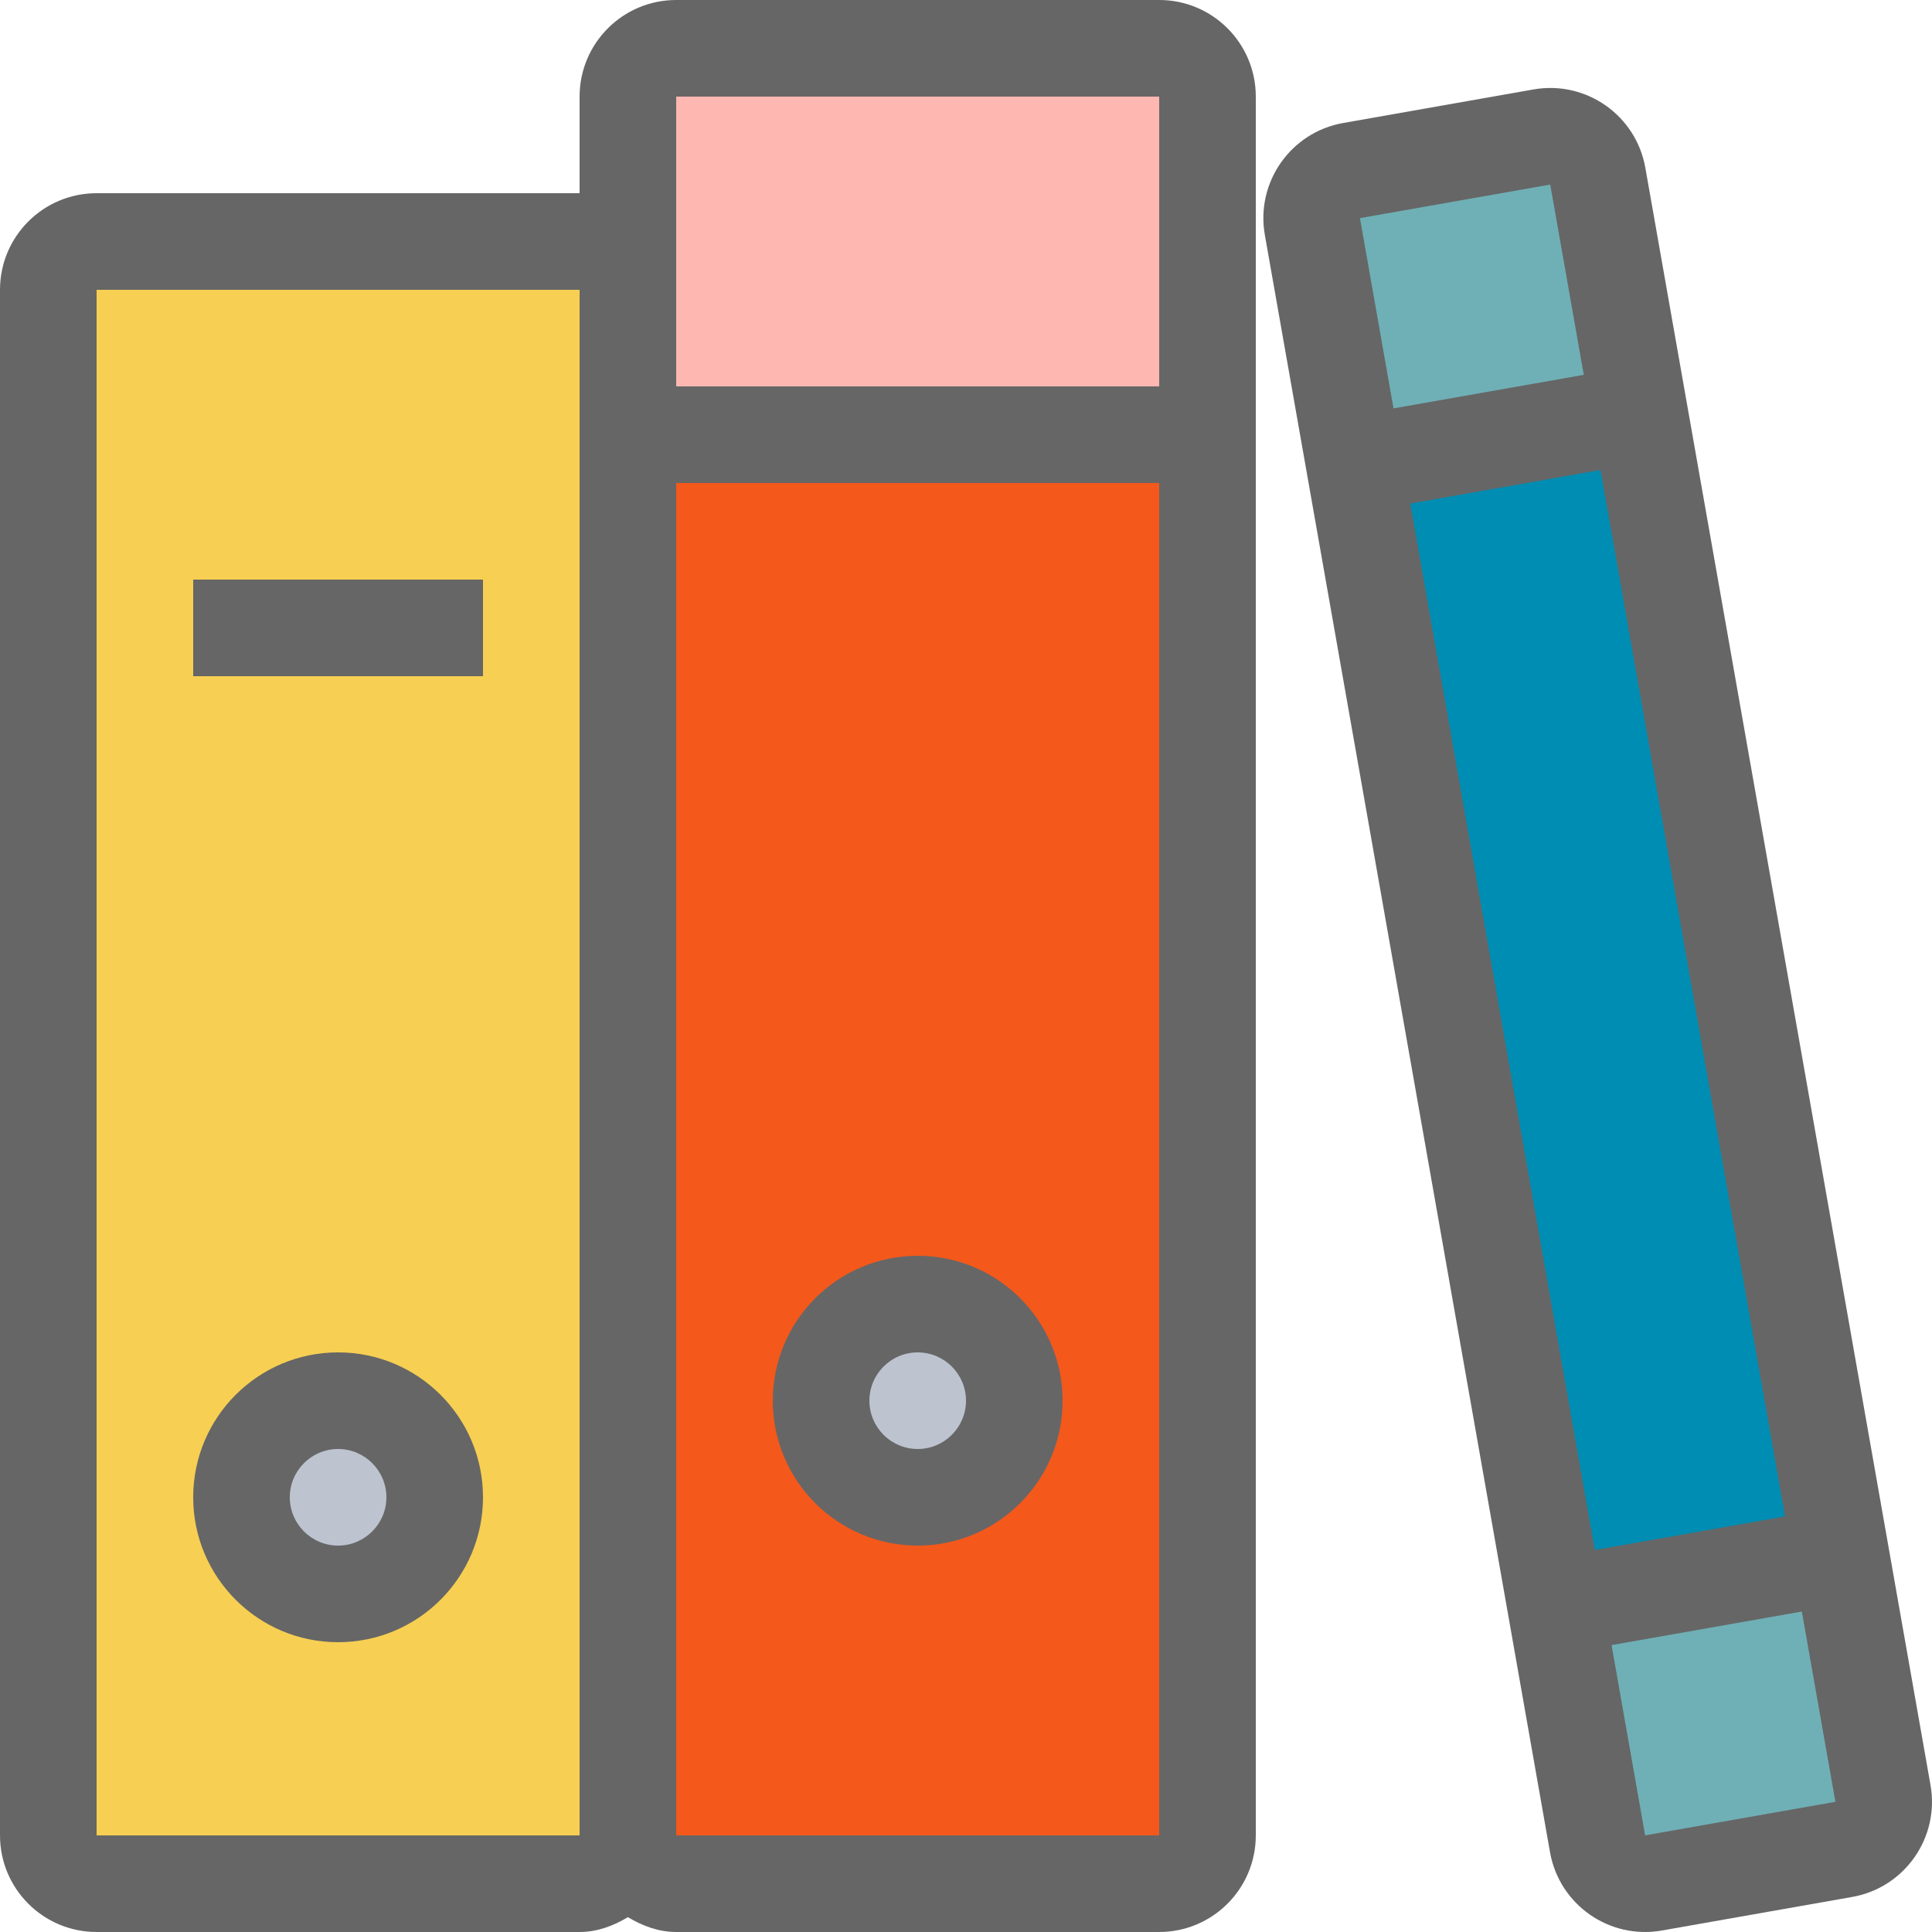
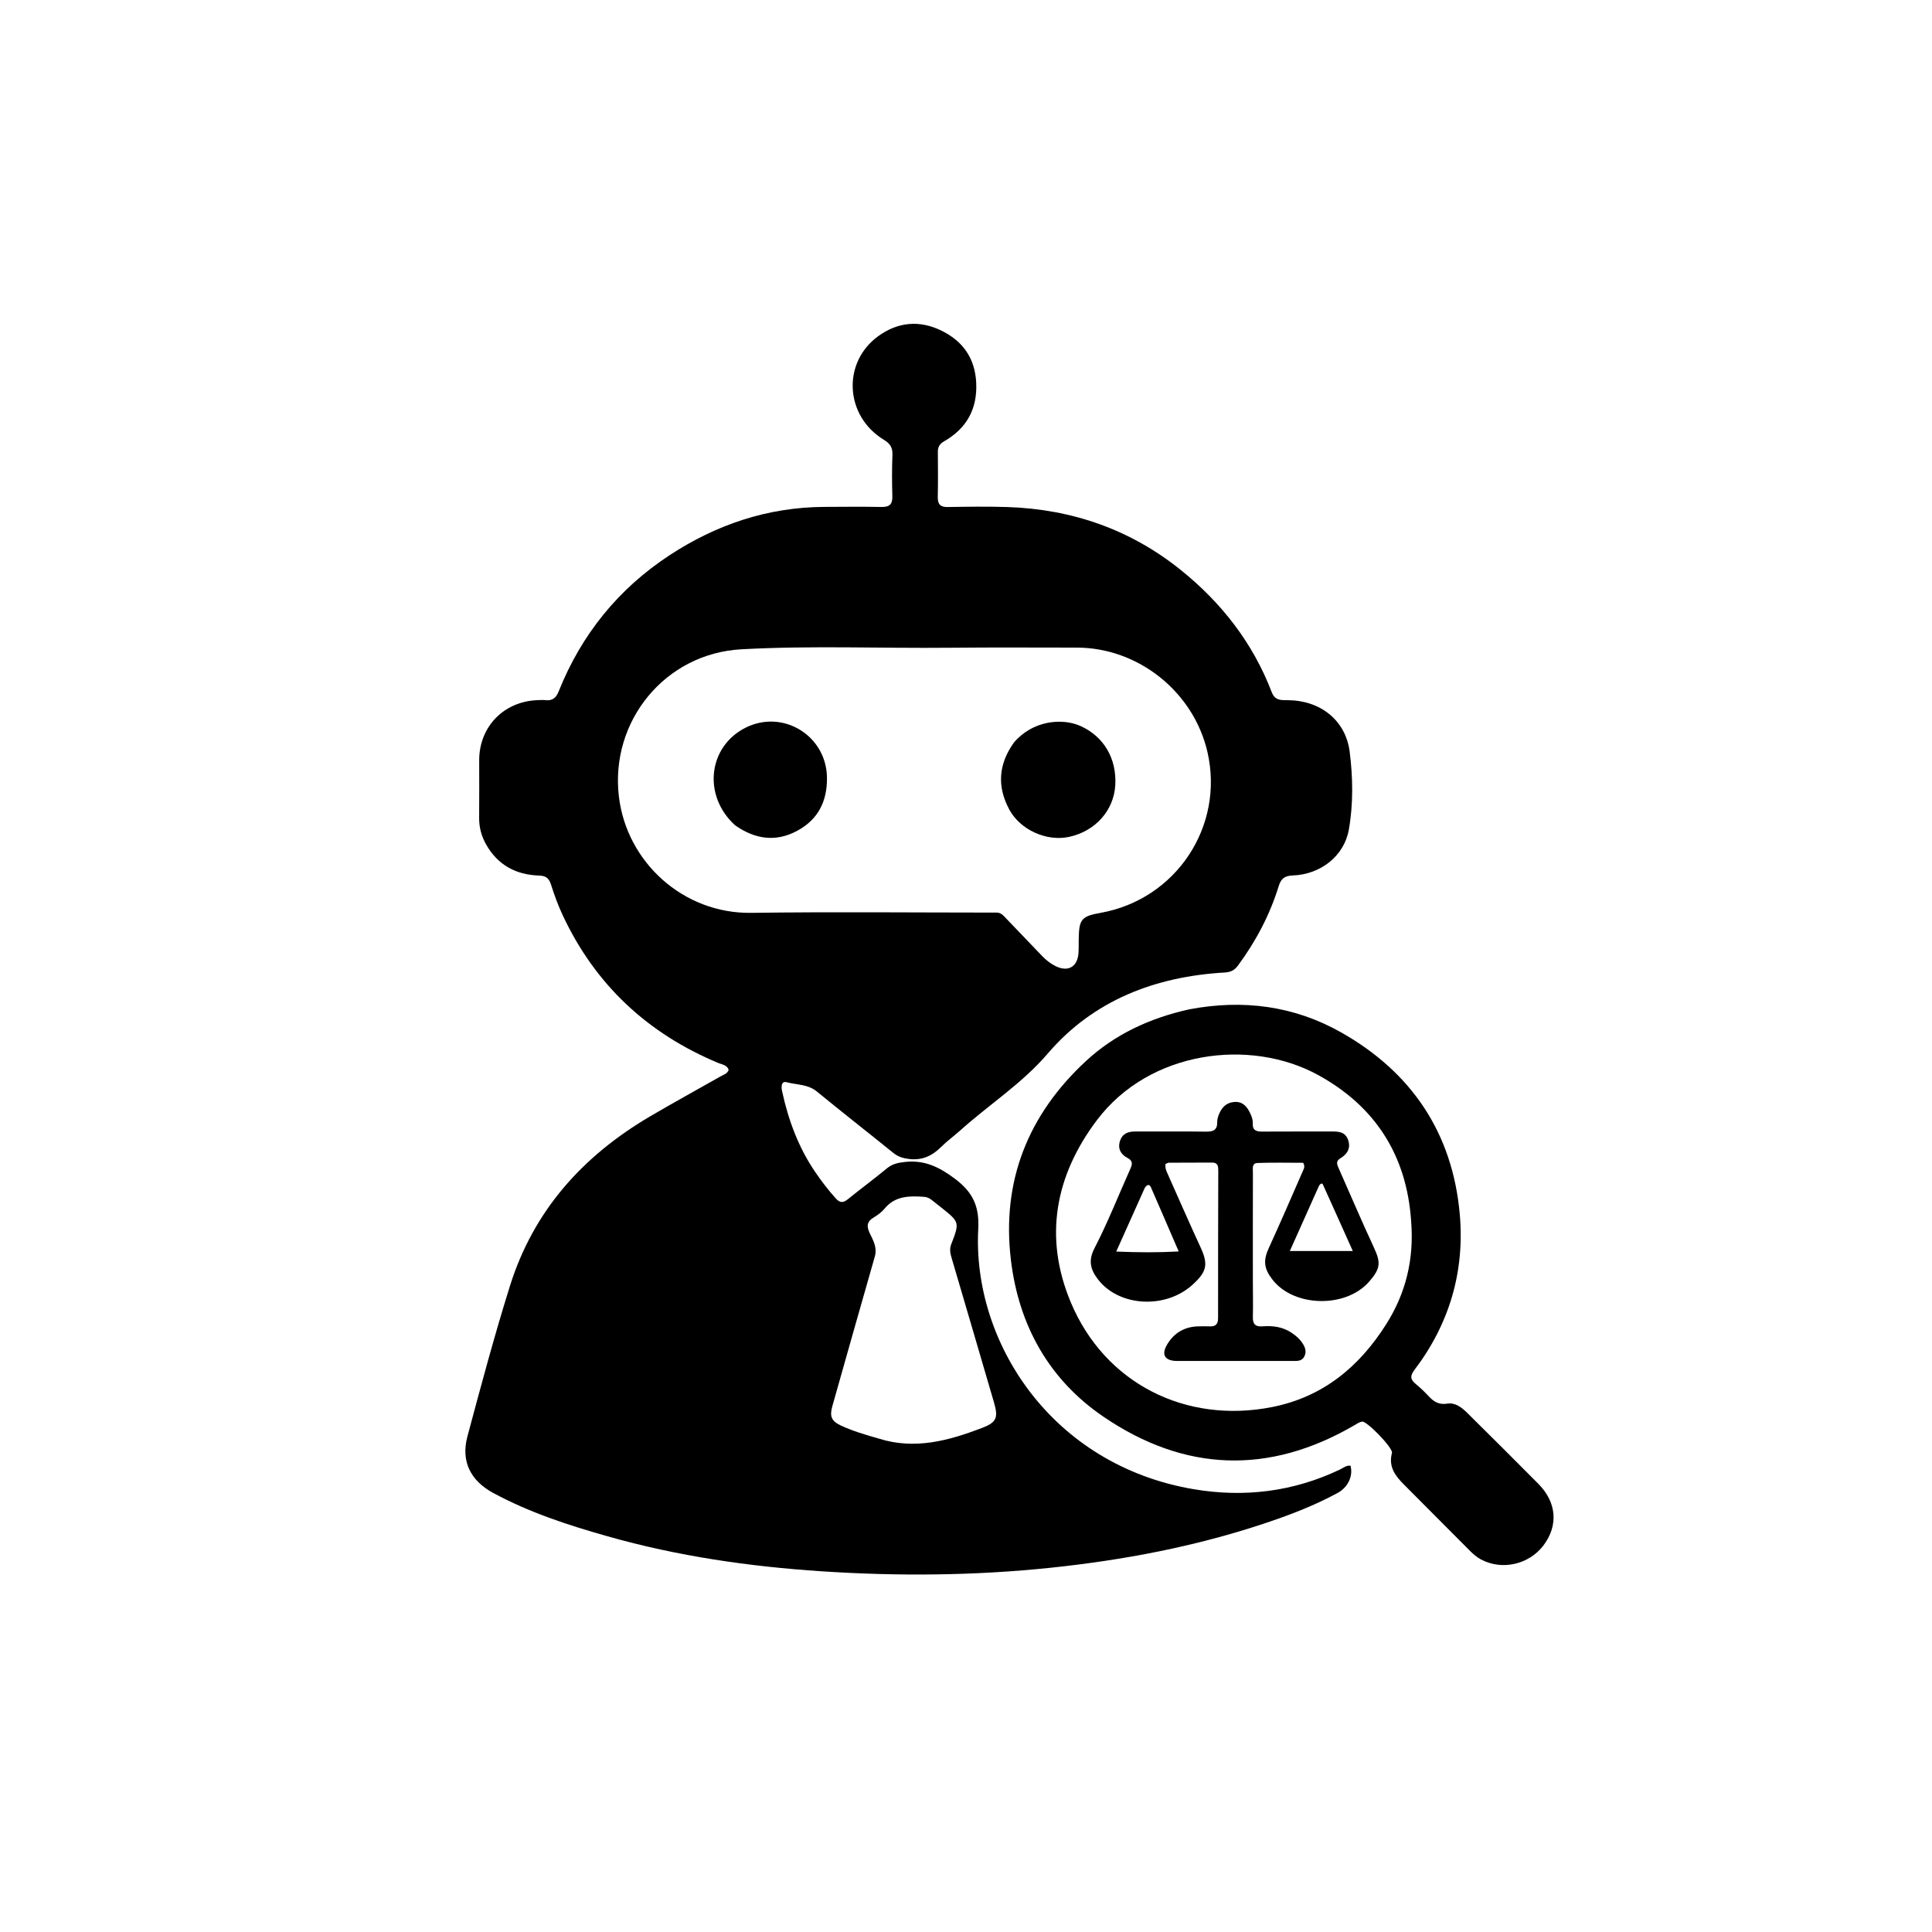
- <svg xmlns="http://www.w3.org/2000/svg" version="1.1" id="Layer_1" viewBox="0 0 512.002 512.002" xml:space="preserve">
-   <path style="fill:#F7CF52;" d="M12.8,499.2V64h153.6v435.2H12.8z M89.6,371.2c-14.114,0-25.6,11.486-25.6,25.6  s11.486,25.6,25.6,25.6s25.6-11.486,25.6-25.6S103.714,371.2,89.6,371.2z" />
-   <rect x="166.4" y="12.8" style="fill:#FFB7B2;" width="153.6" height="102.4" />
-   <path style="fill:#F4581B;" d="M166.4,499.2v-384H320v384H166.4z M243.2,345.6c-14.114,0-25.6,11.486-25.6,25.6  s11.486,25.6,25.6,25.6c14.114,0,25.6-11.486,25.6-25.6S257.314,345.6,243.2,345.6z" />
-   <g>
-     <rect x="351.628" y="40.169" transform="matrix(0.9848 -0.1736 0.1736 0.9848 -7.7174 68.9028)" style="fill:#6FB0B6;" width="76.799" height="76.799" />
-     <rect x="418.411" y="418.352" transform="matrix(0.9848 -0.1736 0.1736 0.9848 -72.3563 86.239)" style="fill:#6FB0B6;" width="76.799" height="76.79" />
-   </g>
-   <circle style="fill:#BDC4D0;" cx="89.6" cy="396.8" r="25.6" />
-   <rect x="385.017" y="114.066" transform="matrix(0.9848 -0.1736 0.1736 0.9848 -40.0378 77.5705)" style="fill:#008DB3;" width="76.799" height="307.195" />
-   <circle style="fill:#BDC4D0;" cx="243.2" cy="371.2" r="25.6" />
-   <g>
-     <path style="fill:#666666;" d="M89.6,358.4c-21.205,0-38.4,17.195-38.4,38.4c0,21.205,17.195,38.4,38.4,38.4s38.4-17.195,38.4-38.4   C128,375.595,110.805,358.4,89.6,358.4z M89.6,409.6c-7.057,0-12.8-5.743-12.8-12.8S82.543,384,89.6,384   c7.057,0,12.8,5.743,12.8,12.8S96.657,409.6,89.6,409.6z" />
-     <path style="fill:#666666;" d="M243.2,409.6c21.205,0,38.4-17.195,38.4-38.4c0-21.205-17.195-38.4-38.4-38.4   s-38.4,17.195-38.4,38.4C204.8,392.405,221.995,409.6,243.2,409.6z M243.2,358.4c7.057,0,12.8,5.743,12.8,12.8   s-5.743,12.8-12.8,12.8s-12.8-5.743-12.8-12.8S236.143,358.4,243.2,358.4z" />
-     <path style="fill:#666666;" d="M307.2,0h-128c-14.14,0-25.6,11.46-25.6,25.6v25.6h-128C11.46,51.2,0,62.66,0,76.8v409.6   C0,500.54,11.46,512,25.6,512h128c4.77,0,8.977-1.655,12.8-3.925c3.823,2.27,8.038,3.925,12.8,3.925h128   c14.14,0,25.6-11.46,25.6-25.6V25.6C332.8,11.46,321.34,0,307.2,0z M25.6,486.4V76.8h128v409.6H25.6z M307.2,486.4h-128V128h128   V486.4z M307.2,102.4h-128V25.6h128V102.4z" />
-     <path style="fill:#666666;" d="M436.036,44.467c-2.458-13.918-15.735-23.219-29.662-20.762l-50.415,8.892   c-13.918,2.458-23.219,15.735-20.762,29.662l75.571,428.587c2.458,13.926,15.735,23.219,29.653,20.762l50.423-8.892   c13.926-2.458,23.219-15.736,20.762-29.653L436.036,44.467z M360.405,57.805l50.423-8.892l8.892,50.423l-50.423,8.892   L360.405,57.805z M373.734,133.444l50.423-8.892l48.896,277.325l-50.423,8.892L373.734,133.444z M435.977,486.392l-8.892-50.423   l50.423-8.892L486.4,477.5L435.977,486.392z" />
-     <rect x="51.2" y="153.6" style="fill:#666666;" width="76.8" height="25.6" />
-   </g>
+ <svg xmlns="http://www.w3.org/2000/svg" version="1.1" id="Layer_1" x="0px" y="0px" width="100%" viewBox="0 0 1024 1024" enable-background="new 0 0 1024 1024" xml:space="preserve">
+   <path fill="#000000" opacity="1" stroke="none" d=" M321.923,814.243   C300.825,808.276 280.439,801.585 261.409,791.296   C249.315,784.758 244.231,774.439 247.745,761.336   C254.902,734.643 262.027,707.933 270.291,681.554   C282.833,641.523 308.972,612.616 344.607,591.673   C356.957,584.414 369.536,577.543 381.991,570.462   C383.532,569.586 385.464,569.14 386.215,567.075   C385.358,564.431 382.729,564.249 380.699,563.403   C343.26,547.794 315.518,521.962 298.267,485.14   C295.802,479.879 293.796,474.367 292.039,468.824   C290.959,465.418 289.32,464.178 285.683,464.061   C273.518,463.671 263.897,458.526 257.726,447.719   C255.201,443.297 253.903,438.569 253.959,433.406   C254.069,423.241 253.969,413.074 253.982,402.909   C254.004,385.273 266.86,371.913 284.58,371.104   C286.077,371.035 287.595,370.933 289.076,371.1   C292.791,371.517 294.705,369.96 296.118,366.428   C308.158,336.307 327.729,312.11 354.806,294.331   C379.685,277.995 407.013,268.79 437.056,268.662   C447.055,268.62 457.058,268.493 467.052,268.707   C471.316,268.798 473.1,267.423 472.961,263   C472.731,255.675 472.741,248.33 473.006,241.007   C473.145,237.187 471.739,235.077 468.457,233.086   C447.754,220.529 446.199,192.105 465.557,178.119   C475.958,170.604 487.43,169.558 499.089,175.296   C510.472,180.898 516.796,190.023 517.412,202.898   C518.073,216.727 512.351,227.058 500.418,233.9   C498.087,235.237 497.062,236.824 497.085,239.451   C497.152,247.449 497.198,255.451 497.047,263.447   C496.975,267.261 498.368,268.806 502.316,268.738   C512.812,268.556 523.322,268.4 533.81,268.739   C568.154,269.848 599.143,280.591 625.987,302.226   C647.513,319.576 664.072,340.831 674.025,366.826   C675.724,371.262 678.809,371.111 682.381,371.112   C699.56,371.119 713.216,381.556 715.359,398.448   C717.089,412.08 717.312,426.115 714.906,439.765   C712.456,453.66 699.951,463.508 685.127,464.02   C680.827,464.169 678.937,465.764 677.734,469.675   C673.036,484.945 665.642,498.865 656.177,511.728   C654.339,514.225 652.316,515.268 649.143,515.45   C612.363,517.556 579.557,530.151 555.447,558.278   C541.602,574.429 524.183,585.452 508.806,599.267   C505.586,602.16 502.038,604.709 498.98,607.757   C494.244,612.479 489.037,615.084 482.068,614.313   C478.749,613.946 476.061,613.155 473.478,611.068   C460,600.177 446.344,589.505 432.944,578.521   C428.185,574.621 422.317,575.038 416.973,573.614   C413.987,572.819 414.045,576.131 414.504,578.259   C417.796,593.533 423.126,607.997 431.957,621.01   C435.326,625.974 438.965,630.728 442.991,635.199   C445.092,637.531 446.822,637.682 449.284,635.688   C456.147,630.131 463.271,624.895 470.068,619.262   C472.969,616.857 476.038,616.263 479.642,615.862   C489.928,614.719 497.762,618.498 506.006,624.67   C515.572,631.833 519.147,639.245 518.495,651.431   C515.312,710.885 557.01,776.544 632.798,789.326   C659.473,793.825 685.587,790.661 710.299,778.829   C712.042,777.994 713.631,776.555 715.79,776.844   C717.262,782.17 714.583,788.233 709.003,791.274   C696.529,798.072 683.285,803.098 669.84,807.566   C633.199,819.743 595.473,826.881 557.167,830.908   C516.653,835.166 475.976,835.497 435.379,832.813   C397.164,830.286 359.293,824.855 321.923,814.243  M527.979,483.694   C530.487,483.541 531.855,485.308 533.351,486.871   C539.684,493.489 546.017,500.108 552.361,506.715   C554.454,508.894 556.81,510.762 559.526,512.088   C566.148,515.323 571.132,512.448 571.622,505.102   C571.788,502.612 571.705,500.106 571.746,497.607   C571.918,487.185 573.224,485.63 583.292,483.84   C623.375,476.712 649.122,437.874 639.931,398.403   C632.519,366.573 603.248,343.25 570.674,343.244   C548.516,343.24 526.356,343.087 504.2,343.317   C467.067,343.703 429.914,342.089 392.8,344.147   C352.583,346.377 323.254,382.178 328.027,422.214   C332.168,456.955 362.142,484.33 398.13,483.831   C441.105,483.235 484.095,483.685 527.979,483.694  M465.921,762.522   C484.892,768.491 502.765,763.609 520.398,756.877   C528.118,753.93 529.221,751.516 526.872,743.454   C519.469,718.05 511.992,692.667 504.535,667.279   C503.784,664.724 503.076,662.327 504.152,659.534   C508.675,647.794 508.596,647.762 498.922,640.048   C497.23,638.699 495.539,637.348 493.832,636.017   C492.633,635.082 491.342,634.446 489.754,634.339   C481.984,633.818 474.449,633.763 468.815,640.625   C467.263,642.515 465.134,644.054 463.014,645.327   C459.338,647.535 459.277,650.073 461.013,653.686   C462.84,657.489 465.037,661.24 463.664,666.008   C456.07,692.386 448.686,718.824 441.179,745.226   C439.63,750.673 440.604,753.196 445.807,755.614   C452.013,758.499 458.565,760.42 465.921,762.522  z" />
+   <path fill="#000000" opacity="1" stroke="none" d=" M630.271,534.977   C658.868,529.551 685.913,533.1 710.876,547.216   C748.256,568.355 769.888,600.608 773.706,643.523   C776.4,673.807 768.24,701.644 749.714,726.049   C747.352,729.16 747.384,731.079 750.288,733.464   C752.728,735.469 755.033,737.671 757.183,739.985   C759.895,742.903 762.64,744.674 767.058,743.958   C771.255,743.277 774.701,745.922 777.596,748.791   C790.255,761.338 802.921,773.878 815.449,786.555   C825.11,796.332 825.998,808.594 818.087,819.074   C810.379,829.285 796.015,832.499 784.924,826.526   C782.691,825.323 780.819,823.7 779.05,821.922   C767.417,810.231 755.799,798.524 744.136,786.863   C739.487,782.215 735.818,777.369 737.769,770.109   C738.464,767.523 724.462,753.053 721.91,753.478   C720.502,753.713 719.177,754.639 717.893,755.388   C672.59,781.817 627.833,780.167 584.838,750.875   C555.92,731.174 539.962,702.437 535.803,667.847   C530.777,626.049 544.854,590.827 575.58,562.375   C590.946,548.145 609.473,539.619 630.271,534.977  M747.93,647.223   C745.599,612.304 728.813,586.211 698.382,569.648   C662.601,550.172 609.357,556.676 581.426,593.655   C559.24,623.027 553.112,655.725 567.494,690.152   C585.487,733.227 628.496,754.835 674.267,745.762   C701.251,740.413 720.414,724.433 734.693,701.901   C745.053,685.552 749.575,667.53 747.93,647.223  z" />
+   <path fill="#000000" opacity="1" stroke="none" d=" M537.445,393.504   C547.301,381.929 562.838,380.41 572.615,384.771   C585.064,390.325 591.93,402.071 591.121,416.148   C590.351,429.54 580.602,440.505 566.77,443.536   C554.766,446.167 540.743,439.923 534.883,428.96   C528.407,416.843 529.154,405.025 537.445,393.504  z" />
+   <path fill="#000000" opacity="1" stroke="none" d=" M389.641,437.444   C372.302,421.765 375.264,395.655 395.2,385.677   C415.005,375.764 437.975,389.916 438.308,412.035   C438.5,424.726 433.591,434.437 422.399,440.412   C411.15,446.418 400.222,444.861 389.641,437.444  z" />
+   <path fill="#000000" opacity="1" stroke="none" d=" M620.116,624.971   C625.572,637.175 630.756,649.086 636.214,660.87   C640.477,670.073 639.807,673.941 631.983,681.011   C617.594,694.014 592.934,692.571 581.858,677.973   C578.064,672.973 576.642,668.267 580.087,661.61   C587.191,647.88 592.866,633.413 599.199,619.28   C600.324,616.771 600.329,615.157 597.493,613.67   C594.139,611.911 592.343,608.906 593.563,604.907   C594.772,600.944 597.732,599.691 601.659,599.713   C614.154,599.781 626.651,599.606 639.143,599.791   C642.966,599.848 645.234,599.017 645.148,594.728   C645.123,593.435 645.51,592.07 645.983,590.845   C647.466,587.004 650.002,584.299 654.378,584.051   C658.732,583.805 660.98,586.567 662.646,590.093   C663.44,591.774 664.089,593.513 663.985,595.37   C663.779,599.038 665.76,599.787 668.961,599.76   C681.122,599.656 693.285,599.77 705.446,599.705   C709.272,599.684 712.955,599.756 714.504,604.129   C716.046,608.48 714.14,611.677 710.535,613.84   C708.153,615.271 708.456,616.788 709.366,618.836   C715.657,632.985 721.698,647.25 728.23,661.288   C731.995,669.38 731.626,672.438 725.712,679.251   C713.394,693.44 685.888,692.913 674.482,678.286   C669.904,672.415 669.426,668.163 672.466,661.534   C678.713,647.91 684.638,634.138 690.651,620.407   C691.094,619.397 691.786,618.31 690.73,616.303   C682.91,616.303 674.666,616.101 666.44,616.407   C663.38,616.521 664.073,619.591 664.067,621.614   C664.015,640.773 664.035,659.932 664.043,679.091   C664.046,685.421 664.202,691.755 664.042,698.081   C663.949,701.756 665.38,703.282 669.045,702.994   C674.641,702.554 679.995,703.229 684.796,706.556   C686.742,707.904 688.538,709.361 689.898,711.274   C691.48,713.5 692.695,715.916 691.447,718.715   C690.165,721.589 687.492,721.341 684.99,721.342   C664.665,721.353 644.34,721.383 624.015,721.342   C617.191,721.329 615.247,717.95 618.893,712.137   C622.59,706.242 628.102,703.151 635.136,702.994   C637.134,702.949 639.137,702.924 641.132,703.006   C644.241,703.134 645.612,701.911 645.607,698.607   C645.57,672.628 645.653,646.648 645.711,620.669   C645.716,618.367 645.642,616.184 642.486,616.189   C634.824,616.202 627.162,616.2 619.501,616.261   C618.913,616.266 618.328,616.714 617.718,616.966   C617.332,619.987 619.069,622.185 620.116,624.971  M699.176,628.333   C694.074,639.737 688.973,651.142 683.637,663.07   C695.189,663.07 705.487,663.07 717.017,663.07   C711.44,650.636 706.313,639.164 701.119,627.723   C700.802,627.027 699.999,627.227 699.176,628.333  M606.729,629.657   C601.822,640.607 596.915,651.557 591.628,663.354   C603.163,663.829 613.456,663.92 624.734,663.296   C619.599,651.414 614.845,640.352 610.021,629.321   C609.311,627.698 608.178,627.494 606.729,629.657  z" />
</svg>
